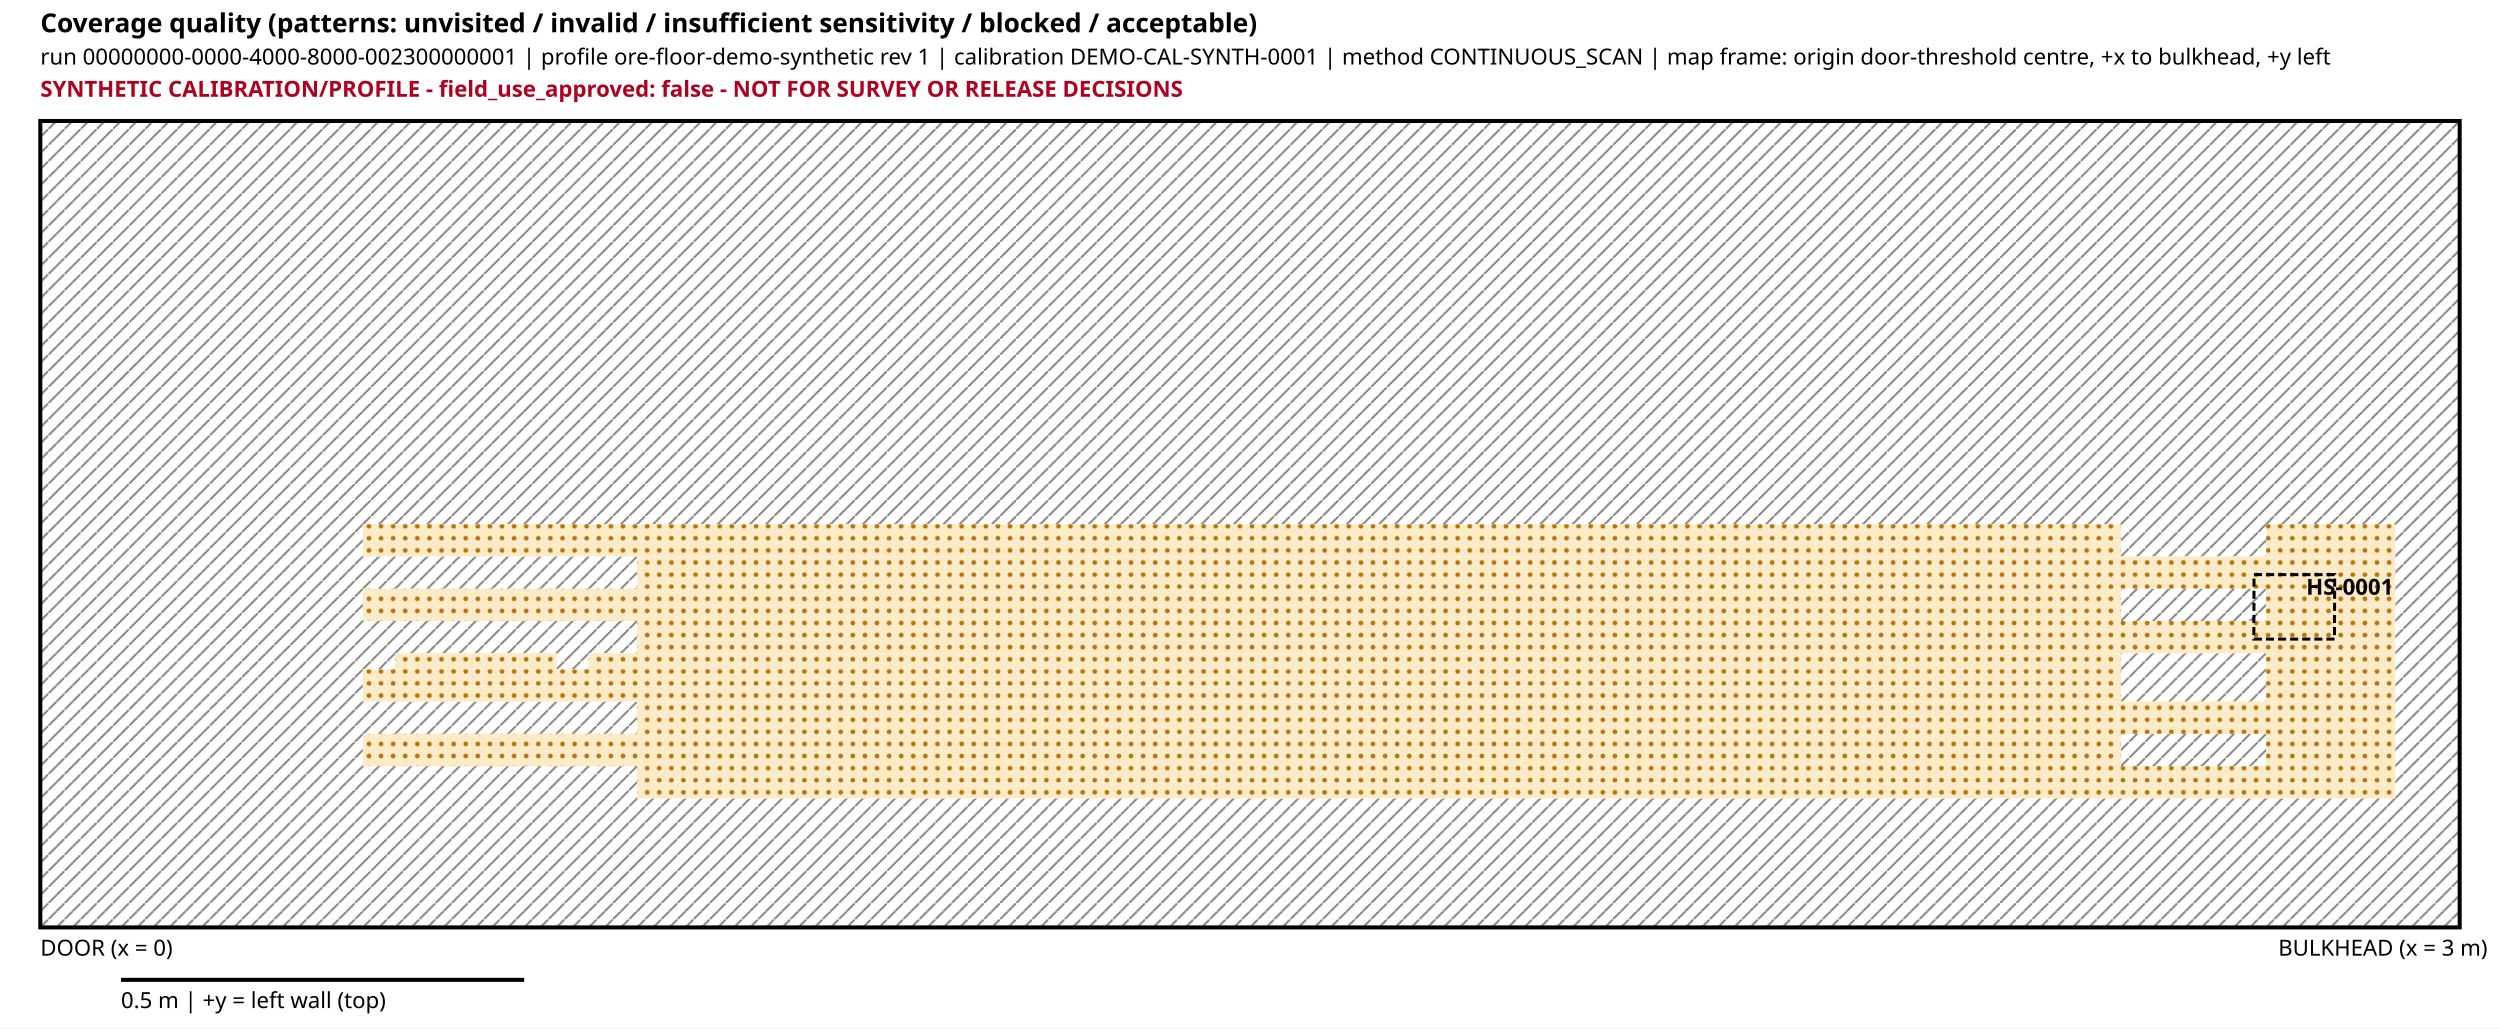
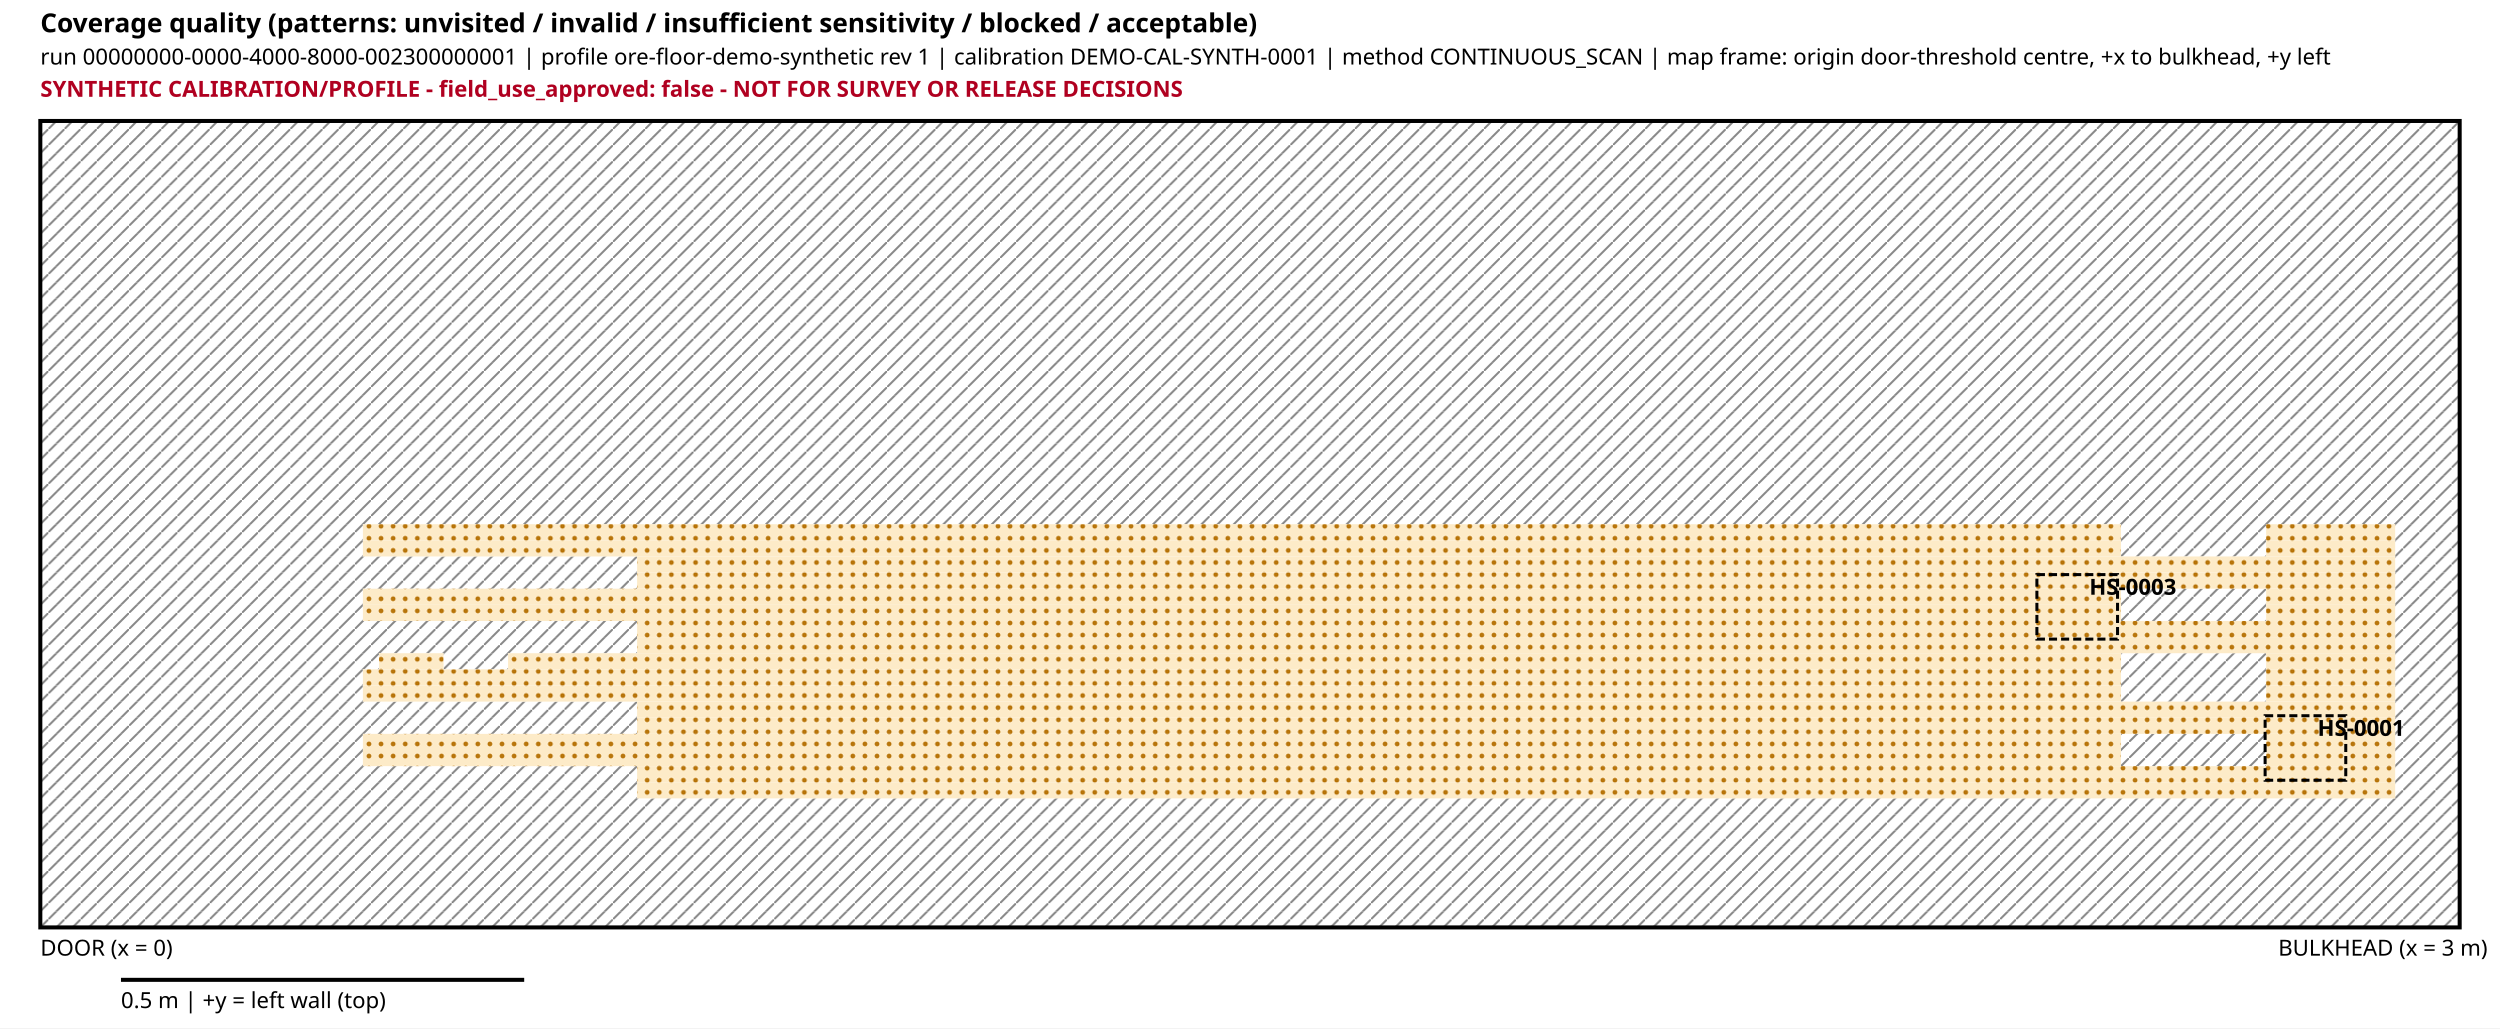
<svg xmlns="http://www.w3.org/2000/svg" width="1240" height="510" viewBox="0 0 1240 510" font-family="sans-serif" font-size="11">
  <defs>
    <pattern id="p-UNVISITED" width="8" height="8" patternUnits="userSpaceOnUse">
      <rect width="8" height="8" fill="#fff" />
      <path d="M0 8L8 0" stroke="#888" stroke-width="1" />
    </pattern>
    <pattern id="p-INVALID_DATA" width="8" height="8" patternUnits="userSpaceOnUse">
      <rect width="8" height="8" fill="#f6d5d5" />
      <path d="M0 0L8 8M0 8L8 0" stroke="#c83c3c" stroke-width="1" />
    </pattern>
    <pattern id="p-INSUFFICIENT_SENSITIVITY" width="6" height="6" patternUnits="userSpaceOnUse">
      <rect width="6" height="6" fill="#fdebc8" />
      <circle cx="3" cy="3" r="1.2" fill="#b9770e" />
    </pattern>
    <pattern id="p-BLOCKED" width="8" height="8" patternUnits="userSpaceOnUse">
      <rect width="8" height="8" fill="#e4dcf0" />
      <path d="M0 4H8" stroke="#785aa0" stroke-width="2" />
    </pattern>
    <pattern id="p-EXCLUDED" width="8" height="8" patternUnits="userSpaceOnUse">
      <rect width="8" height="8" fill="#5a5a5a" />
    </pattern>
    <pattern id="p-ACCEPTABLE" width="8" height="8" patternUnits="userSpaceOnUse">
      <rect width="8" height="8" fill="#2e8b57" />
    </pattern>
  </defs>
  <rect width="1240" height="510" fill="#fff" />
  <text x="20" y="16" font-size="13" font-weight="bold">Coverage quality (patterns: unvisited / invalid / insufficient sensitivity / blocked / acceptable)</text>
  <text x="20" y="32">run 00000000-0000-4000-8000-002300000001 | profile ore-floor-demo-synthetic rev 1 | calibration DEMO-CAL-SYNTH-0001 | method CONTINUOUS_SCAN | map frame: origin door-threshold centre, +x to bulkhead, +y left</text>
  <text x="20" y="48" fill="#b00020" font-weight="bold">SYNTHETIC CALIBRATION/PROFILE - field_use_approved: false - NOT FOR SURVEY OR RELEASE DECISIONS</text>
  <rect x="20.0" y="452.0" width="1200.0" height="8.0" fill="url(#p-UNVISITED)" />
  <rect x="20.0" y="444.0" width="1200.0" height="8.0" fill="url(#p-UNVISITED)" />
  <rect x="20.0" y="436.0" width="1200.0" height="8.0" fill="url(#p-UNVISITED)" />
  <rect x="20.0" y="428.0" width="1200.0" height="8.0" fill="url(#p-UNVISITED)" />
  <rect x="20.0" y="420.0" width="1200.0" height="8.0" fill="url(#p-UNVISITED)" />
  <rect x="20.0" y="412.0" width="1200.0" height="8.0" fill="url(#p-UNVISITED)" />
  <rect x="20.0" y="404.0" width="1200.0" height="8.0" fill="url(#p-UNVISITED)" />
  <rect x="20.0" y="396.0" width="1200.0" height="8.0" fill="url(#p-UNVISITED)" />
  <rect x="20.0" y="388.0" width="296.0" height="8.0" fill="url(#p-UNVISITED)" />
  <rect x="1188.0" y="388.0" width="32.0" height="8.0" fill="url(#p-UNVISITED)" />
  <rect x="20.0" y="380.0" width="296.0" height="8.0" fill="url(#p-UNVISITED)" />
  <rect x="1188.0" y="380.0" width="32.0" height="8.0" fill="url(#p-UNVISITED)" />
  <rect x="20.0" y="372.0" width="160.0" height="8.0" fill="url(#p-UNVISITED)" />
  <rect x="1052.0" y="372.0" width="72.0" height="8.0" fill="url(#p-UNVISITED)" />
  <rect x="1188.0" y="372.0" width="32.0" height="8.0" fill="url(#p-UNVISITED)" />
  <rect x="20.0" y="364.0" width="160.0" height="8.0" fill="url(#p-UNVISITED)" />
  <rect x="1052.0" y="364.0" width="72.0" height="8.0" fill="url(#p-UNVISITED)" />
  <rect x="1188.0" y="364.0" width="32.0" height="8.0" fill="url(#p-UNVISITED)" />
  <rect x="20.0" y="356.0" width="296.0" height="8.0" fill="url(#p-UNVISITED)" />
  <rect x="1188.0" y="356.0" width="32.0" height="8.0" fill="url(#p-UNVISITED)" />
  <rect x="20.0" y="348.0" width="296.0" height="8.0" fill="url(#p-UNVISITED)" />
  <rect x="1188.0" y="348.0" width="32.0" height="8.0" fill="url(#p-UNVISITED)" />
  <rect x="20.0" y="340.0" width="160.0" height="8.0" fill="url(#p-UNVISITED)" />
  <rect x="1052.0" y="340.0" width="72.0" height="8.0" fill="url(#p-UNVISITED)" />
  <rect x="1188.0" y="340.0" width="32.0" height="8.0" fill="url(#p-UNVISITED)" />
  <rect x="20.0" y="332.0" width="160.0" height="8.0" fill="url(#p-UNVISITED)" />
  <rect x="1052.0" y="332.0" width="72.0" height="8.0" fill="url(#p-UNVISITED)" />
  <rect x="1188.0" y="332.0" width="32.0" height="8.0" fill="url(#p-UNVISITED)" />
-   <rect x="20.0" y="324.0" width="176.0" height="8.0" fill="url(#p-UNVISITED)" />
-   <rect x="276.0" y="324.0" width="16.0" height="8.0" fill="url(#p-UNVISITED)" />
+   <rect x="20.0" y="324.0" width="168.0" height="8.0" fill="url(#p-UNVISITED)" />
+   <rect x="220.0" y="324.0" width="32.0" height="8.0" fill="url(#p-UNVISITED)" />
  <rect x="1052.0" y="324.0" width="72.0" height="8.0" fill="url(#p-UNVISITED)" />
  <rect x="1188.0" y="324.0" width="32.0" height="8.0" fill="url(#p-UNVISITED)" />
  <rect x="20.0" y="316.0" width="296.0" height="8.0" fill="url(#p-UNVISITED)" />
  <rect x="1188.0" y="316.0" width="32.0" height="8.0" fill="url(#p-UNVISITED)" />
  <rect x="20.0" y="308.0" width="296.0" height="8.0" fill="url(#p-UNVISITED)" />
  <rect x="1188.0" y="308.0" width="32.0" height="8.0" fill="url(#p-UNVISITED)" />
  <rect x="20.0" y="300.0" width="160.0" height="8.0" fill="url(#p-UNVISITED)" />
  <rect x="1052.0" y="300.0" width="72.0" height="8.0" fill="url(#p-UNVISITED)" />
  <rect x="1188.0" y="300.0" width="32.0" height="8.0" fill="url(#p-UNVISITED)" />
  <rect x="20.0" y="292.0" width="160.0" height="8.0" fill="url(#p-UNVISITED)" />
  <rect x="1052.0" y="292.0" width="72.0" height="8.0" fill="url(#p-UNVISITED)" />
  <rect x="1188.0" y="292.0" width="32.0" height="8.0" fill="url(#p-UNVISITED)" />
  <rect x="20.0" y="284.0" width="296.0" height="8.0" fill="url(#p-UNVISITED)" />
  <rect x="1188.0" y="284.0" width="32.0" height="8.0" fill="url(#p-UNVISITED)" />
  <rect x="20.0" y="276.0" width="296.0" height="8.0" fill="url(#p-UNVISITED)" />
  <rect x="1188.0" y="276.0" width="32.0" height="8.0" fill="url(#p-UNVISITED)" />
  <rect x="20.0" y="268.0" width="160.0" height="8.0" fill="url(#p-UNVISITED)" />
  <rect x="1052.0" y="268.0" width="72.0" height="8.0" fill="url(#p-UNVISITED)" />
  <rect x="1188.0" y="268.0" width="32.0" height="8.0" fill="url(#p-UNVISITED)" />
  <rect x="20.0" y="260.0" width="160.0" height="8.0" fill="url(#p-UNVISITED)" />
  <rect x="1052.0" y="260.0" width="72.0" height="8.0" fill="url(#p-UNVISITED)" />
  <rect x="1188.0" y="260.0" width="32.0" height="8.0" fill="url(#p-UNVISITED)" />
  <rect x="20.0" y="252.0" width="1200.0" height="8.0" fill="url(#p-UNVISITED)" />
  <rect x="20.0" y="244.0" width="1200.0" height="8.0" fill="url(#p-UNVISITED)" />
  <rect x="20.0" y="236.0" width="1200.0" height="8.0" fill="url(#p-UNVISITED)" />
  <rect x="20.0" y="228.0" width="1200.0" height="8.0" fill="url(#p-UNVISITED)" />
  <rect x="20.0" y="220.0" width="1200.0" height="8.0" fill="url(#p-UNVISITED)" />
  <rect x="20.0" y="212.0" width="1200.0" height="8.0" fill="url(#p-UNVISITED)" />
  <rect x="20.0" y="204.0" width="1200.0" height="8.0" fill="url(#p-UNVISITED)" />
  <rect x="20.0" y="196.0" width="1200.0" height="8.0" fill="url(#p-UNVISITED)" />
  <rect x="20.0" y="188.0" width="1200.0" height="8.0" fill="url(#p-UNVISITED)" />
  <rect x="20.0" y="180.0" width="1200.0" height="8.0" fill="url(#p-UNVISITED)" />
  <rect x="20.0" y="172.0" width="1200.0" height="8.0" fill="url(#p-UNVISITED)" />
  <rect x="20.0" y="164.0" width="1200.0" height="8.0" fill="url(#p-UNVISITED)" />
  <rect x="20.0" y="156.0" width="1200.0" height="8.0" fill="url(#p-UNVISITED)" />
  <rect x="20.0" y="148.0" width="1200.0" height="8.0" fill="url(#p-UNVISITED)" />
  <rect x="20.0" y="140.0" width="1200.0" height="8.0" fill="url(#p-UNVISITED)" />
  <rect x="20.0" y="132.0" width="1200.0" height="8.0" fill="url(#p-UNVISITED)" />
  <rect x="20.0" y="124.0" width="1200.0" height="8.0" fill="url(#p-UNVISITED)" />
  <rect x="20.0" y="116.0" width="1200.0" height="8.0" fill="url(#p-UNVISITED)" />
  <rect x="20.0" y="108.0" width="1200.0" height="8.0" fill="url(#p-UNVISITED)" />
  <rect x="20.0" y="100.0" width="1200.0" height="8.0" fill="url(#p-UNVISITED)" />
  <rect x="20.0" y="92.0" width="1200.0" height="8.0" fill="url(#p-UNVISITED)" />
  <rect x="20.0" y="84.0" width="1200.0" height="8.0" fill="url(#p-UNVISITED)" />
  <rect x="20.0" y="76.0" width="1200.0" height="8.0" fill="url(#p-UNVISITED)" />
  <rect x="20.0" y="68.0" width="1200.0" height="8.0" fill="url(#p-UNVISITED)" />
  <rect x="20.0" y="60.0" width="1200.0" height="8.0" fill="url(#p-UNVISITED)" />
  <rect x="316.0" y="388.0" width="872.0" height="8.0" fill="url(#p-INSUFFICIENT_SENSITIVITY)" />
  <rect x="316.0" y="380.0" width="872.0" height="8.0" fill="url(#p-INSUFFICIENT_SENSITIVITY)" />
  <rect x="180.0" y="372.0" width="872.0" height="8.0" fill="url(#p-INSUFFICIENT_SENSITIVITY)" />
  <rect x="1124.0" y="372.0" width="64.0" height="8.0" fill="url(#p-INSUFFICIENT_SENSITIVITY)" />
  <rect x="180.0" y="364.0" width="872.0" height="8.0" fill="url(#p-INSUFFICIENT_SENSITIVITY)" />
  <rect x="1124.0" y="364.0" width="64.0" height="8.0" fill="url(#p-INSUFFICIENT_SENSITIVITY)" />
  <rect x="316.0" y="356.0" width="872.0" height="8.0" fill="url(#p-INSUFFICIENT_SENSITIVITY)" />
  <rect x="316.0" y="348.0" width="872.0" height="8.0" fill="url(#p-INSUFFICIENT_SENSITIVITY)" />
  <rect x="180.0" y="340.0" width="872.0" height="8.0" fill="url(#p-INSUFFICIENT_SENSITIVITY)" />
  <rect x="1124.0" y="340.0" width="64.0" height="8.0" fill="url(#p-INSUFFICIENT_SENSITIVITY)" />
  <rect x="180.0" y="332.0" width="872.0" height="8.0" fill="url(#p-INSUFFICIENT_SENSITIVITY)" />
  <rect x="1124.0" y="332.0" width="64.0" height="8.0" fill="url(#p-INSUFFICIENT_SENSITIVITY)" />
-   <rect x="196.0" y="324.0" width="80.0" height="8.0" fill="url(#p-INSUFFICIENT_SENSITIVITY)" />
-   <rect x="292.0" y="324.0" width="760.0" height="8.0" fill="url(#p-INSUFFICIENT_SENSITIVITY)" />
+   <rect x="188.0" y="324.0" width="32.0" height="8.0" fill="url(#p-INSUFFICIENT_SENSITIVITY)" />
+   <rect x="252.0" y="324.0" width="800.0" height="8.0" fill="url(#p-INSUFFICIENT_SENSITIVITY)" />
  <rect x="1124.0" y="324.0" width="64.0" height="8.0" fill="url(#p-INSUFFICIENT_SENSITIVITY)" />
  <rect x="316.0" y="316.0" width="872.0" height="8.0" fill="url(#p-INSUFFICIENT_SENSITIVITY)" />
  <rect x="316.0" y="308.0" width="872.0" height="8.0" fill="url(#p-INSUFFICIENT_SENSITIVITY)" />
  <rect x="180.0" y="300.0" width="872.0" height="8.0" fill="url(#p-INSUFFICIENT_SENSITIVITY)" />
  <rect x="1124.0" y="300.0" width="64.0" height="8.0" fill="url(#p-INSUFFICIENT_SENSITIVITY)" />
  <rect x="180.0" y="292.0" width="872.0" height="8.0" fill="url(#p-INSUFFICIENT_SENSITIVITY)" />
  <rect x="1124.0" y="292.0" width="64.0" height="8.0" fill="url(#p-INSUFFICIENT_SENSITIVITY)" />
  <rect x="316.0" y="284.0" width="872.0" height="8.0" fill="url(#p-INSUFFICIENT_SENSITIVITY)" />
  <rect x="316.0" y="276.0" width="872.0" height="8.0" fill="url(#p-INSUFFICIENT_SENSITIVITY)" />
  <rect x="180.0" y="268.0" width="872.0" height="8.0" fill="url(#p-INSUFFICIENT_SENSITIVITY)" />
  <rect x="1124.0" y="268.0" width="64.0" height="8.0" fill="url(#p-INSUFFICIENT_SENSITIVITY)" />
  <rect x="180.0" y="260.0" width="872.0" height="8.0" fill="url(#p-INSUFFICIENT_SENSITIVITY)" />
  <rect x="1124.0" y="260.0" width="64.0" height="8.0" fill="url(#p-INSUFFICIENT_SENSITIVITY)" />
  <rect x="20.0" y="60.0" width="1200.0" height="400.0" fill="none" stroke="#000" stroke-width="2" />
  <text x="20.0" y="474.0">DOOR (x = 0)</text>
  <text x="1130.0" y="474.0">BULKHEAD (x = 3 m)</text>
  <line x1="60.0" y1="486.0" x2="260.0" y2="486.0" stroke="#000" stroke-width="2" />
  <text x="60.0" y="500.0">0.5 m | +y = left wall (top)</text>
-   <polygon points="1117.9,317.0 1157.9,317.0 1158.0,285.0 1118.0,285.0" fill="none" stroke="#000" stroke-width="1.5" stroke-dasharray="4 2" />
-   <text x="1143.9" y="295.0" font-weight="bold">HS-0001</text>
+   <polygon points="1123.5,387.0 1163.5,387.0 1163.5,355.0 1123.5,355.0" fill="none" stroke="#000" stroke-width="1.5" stroke-dasharray="4 2" />
+   <text x="1149.5" y="365.0" font-weight="bold">HS-0001</text>
+   <polygon points="1050.3,285.0 1010.3,285.0 1010.3,317.0 1050.3,317.0" fill="none" stroke="#000" stroke-width="1.5" stroke-dasharray="4 2" />
+   <text x="1036.3" y="295.0" font-weight="bold">HS-0003</text>
</svg>
